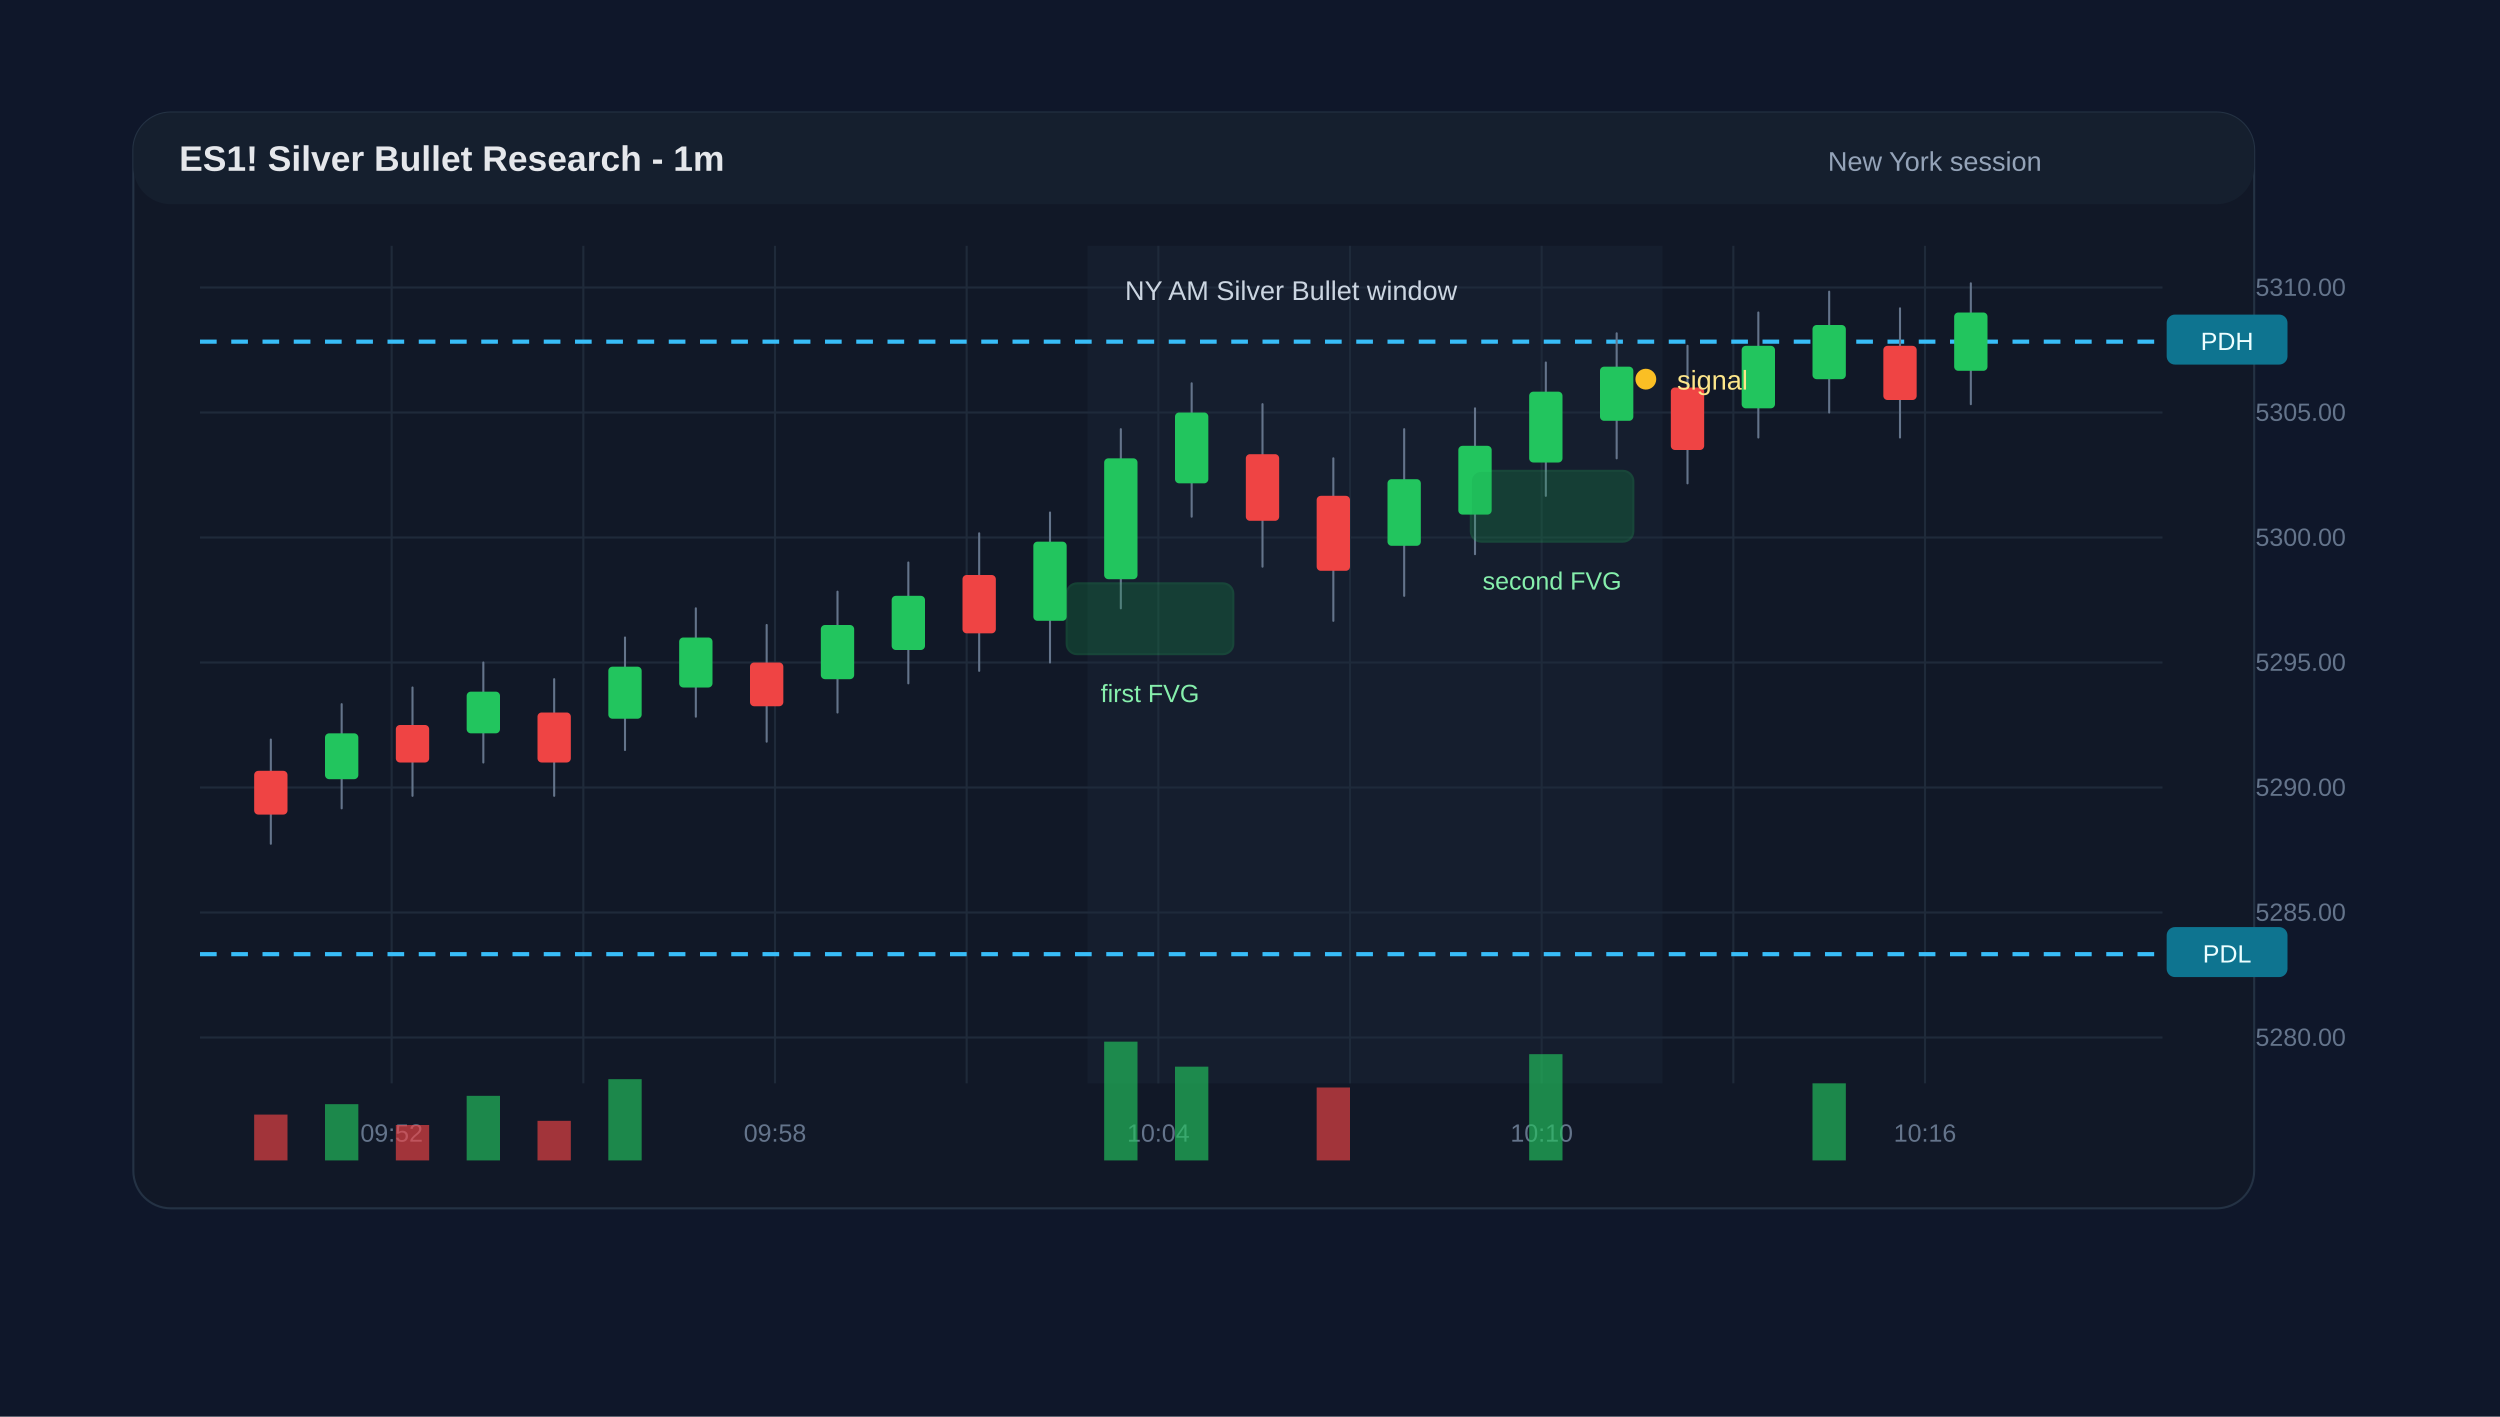
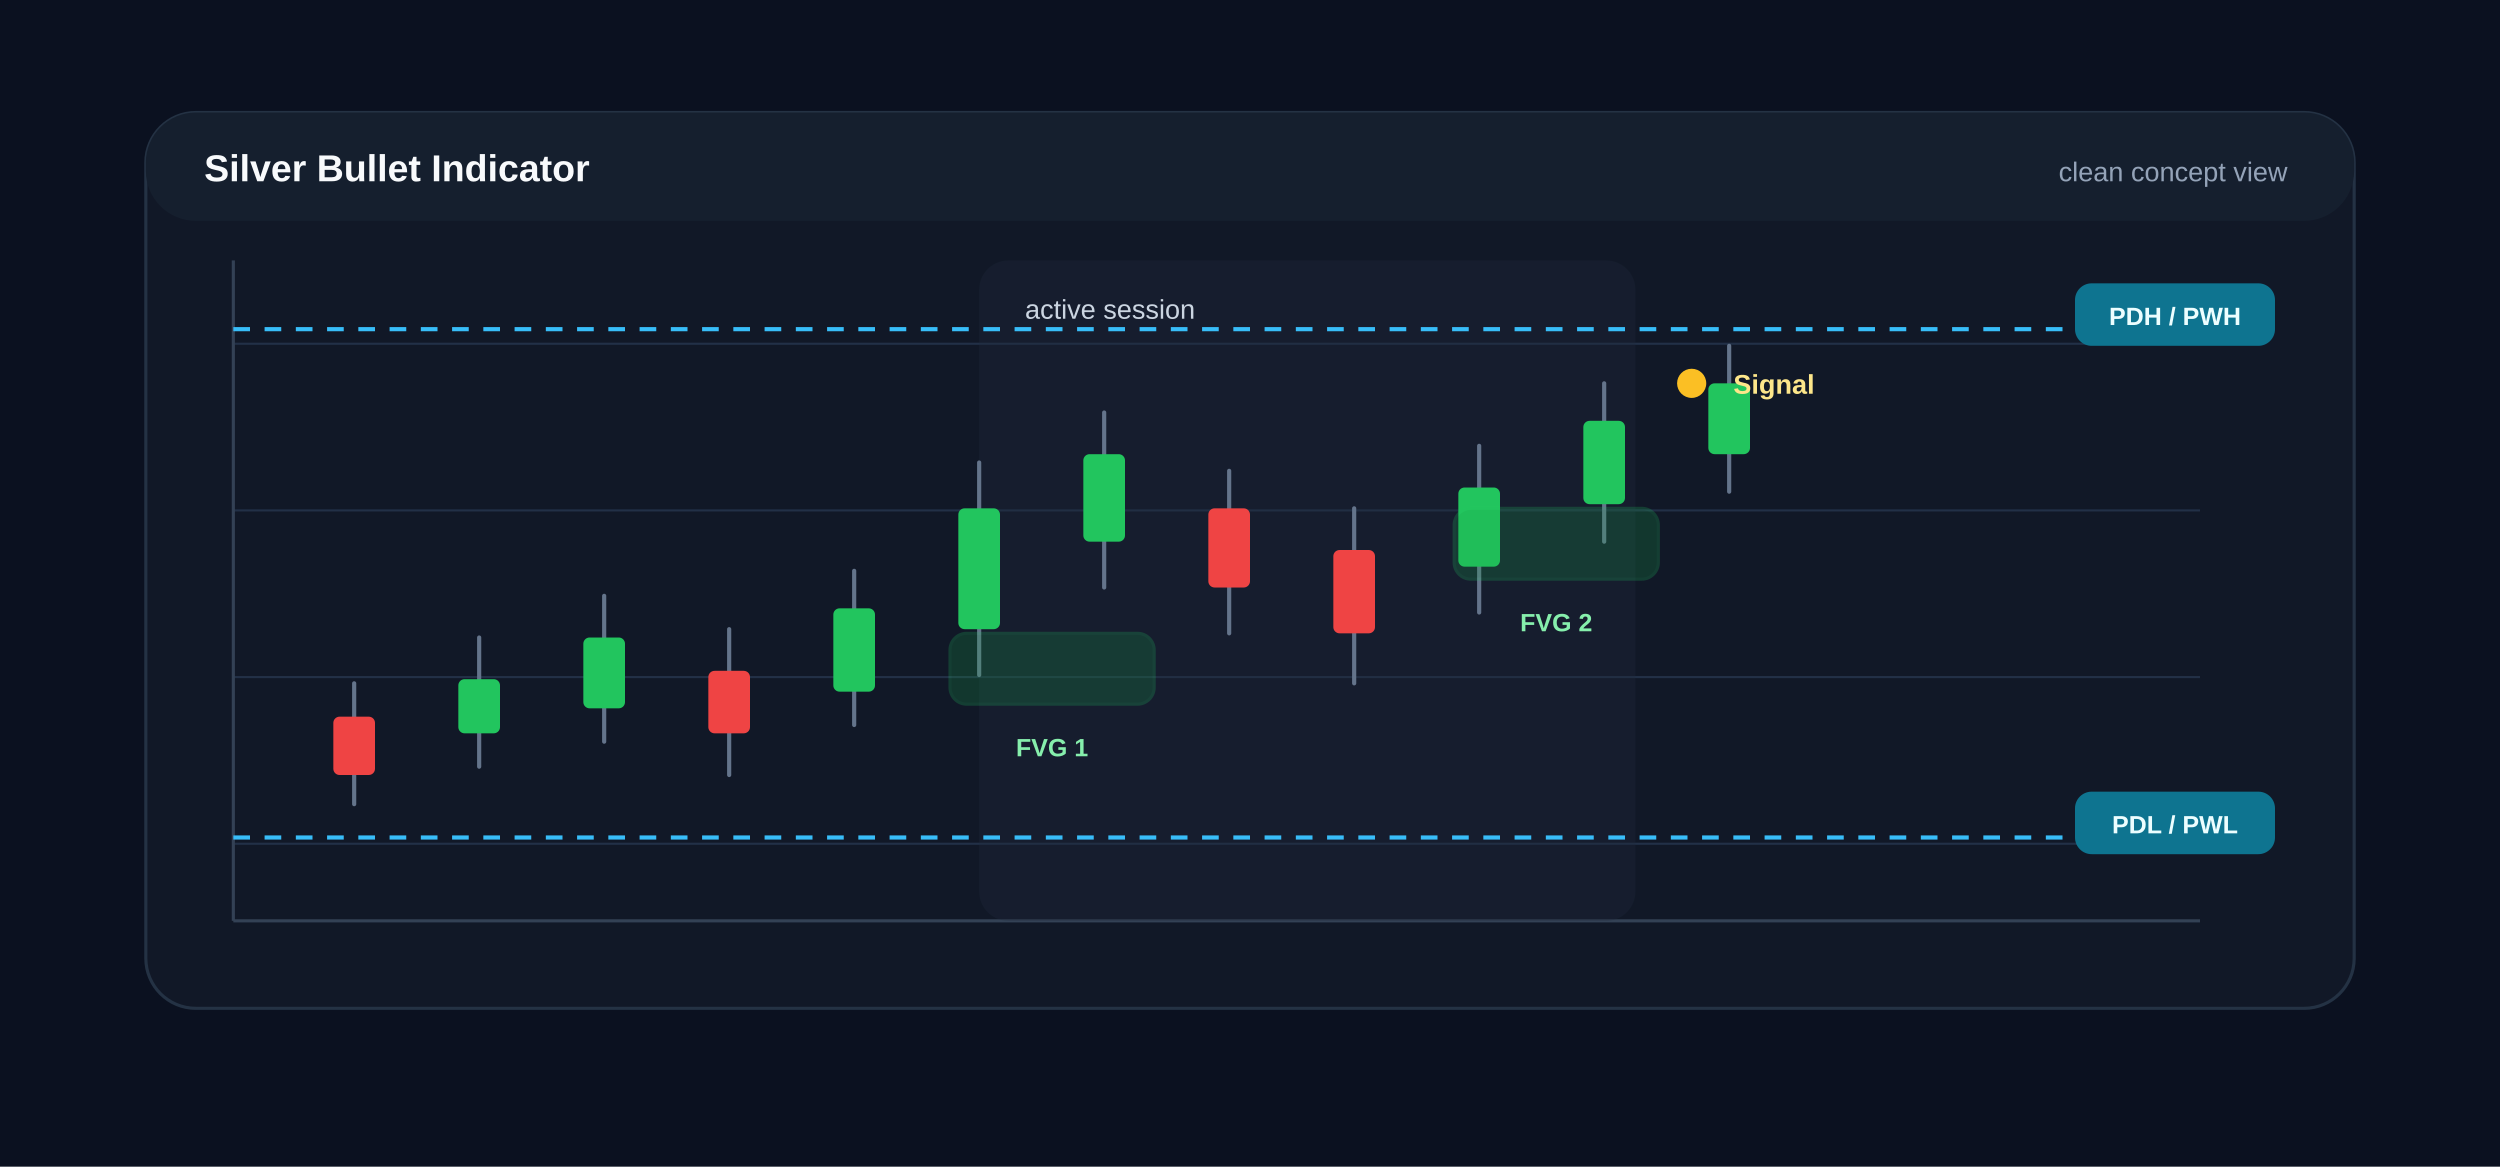
- <svg xmlns="http://www.w3.org/2000/svg" width="1200" height="680" viewBox="0 0 1200 680" role="img" aria-labelledby="title desc">
-   <rect width="1200" height="680" fill="#0f172a" />
-   <rect x="64" y="54" width="1018" height="526" rx="18" fill="#111827" stroke="#243244" />
-   <rect x="64" y="54" width="1018" height="44" rx="18" fill="#151f2e" />
-   <text x="86" y="82" fill="#e5e7eb" font-family="Arial, sans-serif" font-size="17" font-weight="700">ES1! Silver Bullet Research - 1m</text>
-   <text x="980" y="82" fill="#94a3b8" font-family="Arial, sans-serif" font-size="13" text-anchor="end">New York session</text>
-   <g stroke="#1f2a3a" stroke-width="1">
-     <line x1="96" y1="138" x2="1038" y2="138" />
-     <line x1="96" y1="198" x2="1038" y2="198" />
-     <line x1="96" y1="258" x2="1038" y2="258" />
-     <line x1="96" y1="318" x2="1038" y2="318" />
-     <line x1="96" y1="378" x2="1038" y2="378" />
-     <line x1="96" y1="438" x2="1038" y2="438" />
-     <line x1="96" y1="498" x2="1038" y2="498" />
-     <line x1="188" y1="118" x2="188" y2="520" />
-     <line x1="280" y1="118" x2="280" y2="520" />
-     <line x1="372" y1="118" x2="372" y2="520" />
-     <line x1="464" y1="118" x2="464" y2="520" />
-     <line x1="556" y1="118" x2="556" y2="520" />
-     <line x1="648" y1="118" x2="648" y2="520" />
-     <line x1="740" y1="118" x2="740" y2="520" />
-     <line x1="832" y1="118" x2="832" y2="520" />
-     <line x1="924" y1="118" x2="924" y2="520" />
+ <svg xmlns="http://www.w3.org/2000/svg" width="1200" height="560" viewBox="0 0 1200 560" role="img" aria-labelledby="title desc">
+   <defs>
+     <style>
+       .bg{fill:#0b1120}
+       .panel{fill:#111827;stroke:#243244;stroke-width:1.5}
+       .header{fill:#151f2e}
+       .grid{stroke:#223047;stroke-width:1}
+       .axis{stroke:#334155;stroke-width:1.5}
+       .wick{stroke:#64748b;stroke-width:2;stroke-linecap:round}
+       .up{fill:#22c55e}
+       .down{fill:#ef4444}
+       .text{fill:#f8fafc;font-family:Arial,sans-serif}
+       .muted{fill:#94a3b8;font-family:Arial,sans-serif}
+       .label{fill:#cbd5e1;font-family:Arial,sans-serif}
+     </style>
+   </defs>
+   <rect width="1200" height="560" class="bg" />
+   <rect x="70" y="54" width="1060" height="430" rx="24" class="panel" />
+   <rect x="70" y="54" width="1060" height="52" rx="24" class="header" />
+   <text x="98" y="87" class="text" font-size="18" font-weight="700">Silver Bullet Indicator</text>
+   <text x="1098" y="87" class="muted" font-size="13" text-anchor="end">clean concept view</text>
+   <g>
+     <line x1="112" y1="165" x2="1056" y2="165" class="grid" />
+     <line x1="112" y1="245" x2="1056" y2="245" class="grid" />
+     <line x1="112" y1="325" x2="1056" y2="325" class="grid" />
+     <line x1="112" y1="405" x2="1056" y2="405" class="grid" />
+     <line x1="112" y1="125" x2="112" y2="442" class="axis" />
+     <line x1="112" y1="442" x2="1056" y2="442" class="axis" />
  </g>
-   <rect x="522" y="118" width="276" height="402" fill="#1e293b" opacity="0.34" />
-   <text x="540" y="144" fill="#cbd5e1" font-family="Arial, sans-serif" font-size="13">NY AM Silver Bullet window</text>
-   <g stroke-width="2" stroke-dasharray="8 7">
-     <line x1="96" y1="164" x2="1038" y2="164" stroke="#38bdf8" />
-     <line x1="96" y1="458" x2="1038" y2="458" stroke="#38bdf8" />
+   <rect x="470" y="125" width="315" height="317" rx="14" fill="#1e293b" opacity="0.32" />
+   <text x="492" y="153" class="label" font-size="13">active session</text>
+   <g stroke-dasharray="8 7" stroke-width="2">
+     <line x1="112" y1="158" x2="1056" y2="158" stroke="#38bdf8" />
+     <line x1="112" y1="402" x2="1056" y2="402" stroke="#38bdf8" />
  </g>
-   <rect x="1040" y="151" width="58" height="24" rx="4" fill="#0e7490" />
-   <text x="1069" y="168" fill="#ecfeff" font-family="Arial, sans-serif" font-size="12" text-anchor="middle">PDH</text>
-   <rect x="1040" y="445" width="58" height="24" rx="4" fill="#0e7490" />
-   <text x="1069" y="462" fill="#ecfeff" font-family="Arial, sans-serif" font-size="12" text-anchor="middle">PDL</text>
-   <g font-family="Arial, sans-serif" font-size="12" fill="#64748b" text-anchor="end">
-     <text x="1126" y="142">5310.00</text>
-     <text x="1126" y="202">5305.00</text>
-     <text x="1126" y="262">5300.00</text>
-     <text x="1126" y="322">5295.00</text>
-     <text x="1126" y="382">5290.00</text>
-     <text x="1126" y="442">5285.00</text>
-     <text x="1126" y="502">5280.00</text>
+   <rect x="996" y="136" width="96" height="30" rx="8" fill="#0e7490" />
+   <text x="1044" y="156" fill="#ecfeff" font-family="Arial,sans-serif" font-size="12" font-weight="700" text-anchor="middle">PDH / PWH</text>
+   <rect x="996" y="380" width="96" height="30" rx="8" fill="#0e7490" />
+   <text x="1044" y="400" fill="#ecfeff" font-family="Arial,sans-serif" font-size="12" font-weight="700" text-anchor="middle">PDL / PWL</text>
+   <g>
+     <line x1="170" y1="328" x2="170" y2="386" class="wick" />
+     <rect x="160" y="344" width="20" height="28" rx="3" class="down" />
+     <line x1="230" y1="306" x2="230" y2="368" class="wick" />
+     <rect x="220" y="326" width="20" height="26" rx="3" class="up" />
+     <line x1="290" y1="286" x2="290" y2="356" class="wick" />
+     <rect x="280" y="306" width="20" height="34" rx="3" class="up" />
+     <line x1="350" y1="302" x2="350" y2="372" class="wick" />
+     <rect x="340" y="322" width="20" height="30" rx="3" class="down" />
+     <line x1="410" y1="274" x2="410" y2="348" class="wick" />
+     <rect x="400" y="292" width="20" height="40" rx="3" class="up" />
+     <line x1="470" y1="222" x2="470" y2="324" class="wick" />
+     <rect x="460" y="244" width="20" height="58" rx="3" class="up" />
+     <line x1="530" y1="198" x2="530" y2="282" class="wick" />
+     <rect x="520" y="218" width="20" height="42" rx="3" class="up" />
+     <line x1="590" y1="226" x2="590" y2="304" class="wick" />
+     <rect x="580" y="244" width="20" height="38" rx="3" class="down" />
+     <line x1="650" y1="244" x2="650" y2="328" class="wick" />
+     <rect x="640" y="264" width="20" height="40" rx="3" class="down" />
+     <line x1="710" y1="214" x2="710" y2="294" class="wick" />
+     <rect x="700" y="234" width="20" height="38" rx="3" class="up" />
+     <line x1="770" y1="184" x2="770" y2="260" class="wick" />
+     <rect x="760" y="202" width="20" height="40" rx="3" class="up" />
+     <line x1="830" y1="166" x2="830" y2="236" class="wick" />
+     <rect x="820" y="184" width="20" height="34" rx="3" class="up" />
  </g>
-   <g font-family="Arial, sans-serif" font-size="12" fill="#64748b" text-anchor="middle">
-     <text x="188" y="548">09:52</text>
-     <text x="372" y="548">09:58</text>
-     <text x="556" y="548">10:04</text>
-     <text x="740" y="548">10:10</text>
-     <text x="924" y="548">10:16</text>
-   </g>
-   <g stroke-linecap="round">
-     <line x1="130" y1="355" x2="130" y2="405" stroke="#64748b" />
-     <rect x="122" y="370" width="16" height="21" rx="2" fill="#ef4444" />
-     <line x1="164" y1="338" x2="164" y2="388" stroke="#64748b" />
-     <rect x="156" y="352" width="16" height="22" rx="2" fill="#22c55e" />
-     <line x1="198" y1="330" x2="198" y2="382" stroke="#64748b" />
-     <rect x="190" y="348" width="16" height="18" rx="2" fill="#ef4444" />
-     <line x1="232" y1="318" x2="232" y2="366" stroke="#64748b" />
-     <rect x="224" y="332" width="16" height="20" rx="2" fill="#22c55e" />
-     <line x1="266" y1="326" x2="266" y2="382" stroke="#64748b" />
-     <rect x="258" y="342" width="16" height="24" rx="2" fill="#ef4444" />
-     <line x1="300" y1="306" x2="300" y2="360" stroke="#64748b" />
-     <rect x="292" y="320" width="16" height="25" rx="2" fill="#22c55e" />
-     <line x1="334" y1="292" x2="334" y2="344" stroke="#64748b" />
-     <rect x="326" y="306" width="16" height="24" rx="2" fill="#22c55e" />
-     <line x1="368" y1="300" x2="368" y2="356" stroke="#64748b" />
-     <rect x="360" y="318" width="16" height="21" rx="2" fill="#ef4444" />
-     <line x1="402" y1="284" x2="402" y2="342" stroke="#64748b" />
-     <rect x="394" y="300" width="16" height="26" rx="2" fill="#22c55e" />
-     <line x1="436" y1="270" x2="436" y2="328" stroke="#64748b" />
-     <rect x="428" y="286" width="16" height="26" rx="2" fill="#22c55e" />
-     <line x1="470" y1="256" x2="470" y2="322" stroke="#64748b" />
-     <rect x="462" y="276" width="16" height="28" rx="2" fill="#ef4444" />
-     <line x1="504" y1="246" x2="504" y2="318" stroke="#64748b" />
-     <rect x="496" y="260" width="16" height="38" rx="2" fill="#22c55e" />
-     <line x1="538" y1="206" x2="538" y2="292" stroke="#64748b" />
-     <rect x="530" y="220" width="16" height="58" rx="2" fill="#22c55e" />
-     <line x1="572" y1="184" x2="572" y2="248" stroke="#64748b" />
-     <rect x="564" y="198" width="16" height="34" rx="2" fill="#22c55e" />
-     <line x1="606" y1="194" x2="606" y2="272" stroke="#64748b" />
-     <rect x="598" y="218" width="16" height="32" rx="2" fill="#ef4444" />
-     <line x1="640" y1="220" x2="640" y2="298" stroke="#64748b" />
-     <rect x="632" y="238" width="16" height="36" rx="2" fill="#ef4444" />
-     <line x1="674" y1="206" x2="674" y2="286" stroke="#64748b" />
-     <rect x="666" y="230" width="16" height="32" rx="2" fill="#22c55e" />
-     <line x1="708" y1="196" x2="708" y2="266" stroke="#64748b" />
-     <rect x="700" y="214" width="16" height="33" rx="2" fill="#22c55e" />
-     <line x1="742" y1="174" x2="742" y2="238" stroke="#64748b" />
-     <rect x="734" y="188" width="16" height="34" rx="2" fill="#22c55e" />
-     <line x1="776" y1="160" x2="776" y2="220" stroke="#64748b" />
-     <rect x="768" y="176" width="16" height="26" rx="2" fill="#22c55e" />
-     <line x1="810" y1="166" x2="810" y2="232" stroke="#64748b" />
-     <rect x="802" y="186" width="16" height="30" rx="2" fill="#ef4444" />
-     <line x1="844" y1="150" x2="844" y2="210" stroke="#64748b" />
-     <rect x="836" y="166" width="16" height="30" rx="2" fill="#22c55e" />
-     <line x1="878" y1="140" x2="878" y2="198" stroke="#64748b" />
-     <rect x="870" y="156" width="16" height="26" rx="2" fill="#22c55e" />
-     <line x1="912" y1="148" x2="912" y2="210" stroke="#64748b" />
-     <rect x="904" y="166" width="16" height="26" rx="2" fill="#ef4444" />
-     <line x1="946" y1="136" x2="946" y2="194" stroke="#64748b" />
-     <rect x="938" y="150" width="16" height="28" rx="2" fill="#22c55e" />
-   </g>
-   <rect x="512" y="280" width="80" height="34" rx="5" fill="#16a34a" opacity="0.24" stroke="#22c55e" />
-   <rect x="706" y="226" width="78" height="34" rx="5" fill="#16a34a" opacity="0.24" stroke="#22c55e" />
-   <text x="552" y="337" fill="#86efac" font-family="Arial, sans-serif" font-size="12" text-anchor="middle">first FVG</text>
-   <text x="745" y="283" fill="#86efac" font-family="Arial, sans-serif" font-size="12" text-anchor="middle">second FVG</text>
-   <circle cx="790" cy="182" r="5" fill="#fbbf24" />
-   <text x="805" y="187" fill="#fde68a" font-family="Arial, sans-serif" font-size="13">signal</text>
-   <g opacity="0.65">
-     <rect x="122" y="535" width="16" height="22" fill="#ef4444" />
-     <rect x="156" y="530" width="16" height="27" fill="#22c55e" />
-     <rect x="190" y="540" width="16" height="17" fill="#ef4444" />
-     <rect x="224" y="526" width="16" height="31" fill="#22c55e" />
-     <rect x="258" y="538" width="16" height="19" fill="#ef4444" />
-     <rect x="292" y="518" width="16" height="39" fill="#22c55e" />
-     <rect x="530" y="500" width="16" height="57" fill="#22c55e" />
-     <rect x="564" y="512" width="16" height="45" fill="#22c55e" />
-     <rect x="632" y="522" width="16" height="35" fill="#ef4444" />
-     <rect x="734" y="506" width="16" height="51" fill="#22c55e" />
-     <rect x="870" y="520" width="16" height="37" fill="#22c55e" />
-   </g>
+   <rect x="456" y="304" width="98" height="34" rx="8" fill="#16a34a" opacity="0.22" stroke="#22c55e" stroke-width="1.5" />
+   <text x="505" y="363" fill="#86efac" font-family="Arial,sans-serif" font-size="12" font-weight="700" text-anchor="middle">FVG 1</text>
+   <rect x="698" y="244" width="98" height="34" rx="8" fill="#16a34a" opacity="0.22" stroke="#22c55e" stroke-width="1.5" />
+   <text x="747" y="303" fill="#86efac" font-family="Arial,sans-serif" font-size="12" font-weight="700" text-anchor="middle">FVG 2</text>
+   <circle cx="812" cy="184" r="7" fill="#fbbf24" />
+   <text x="832" y="189" fill="#fde68a" font-family="Arial,sans-serif" font-size="13" font-weight="700">Signal</text>
</svg>
